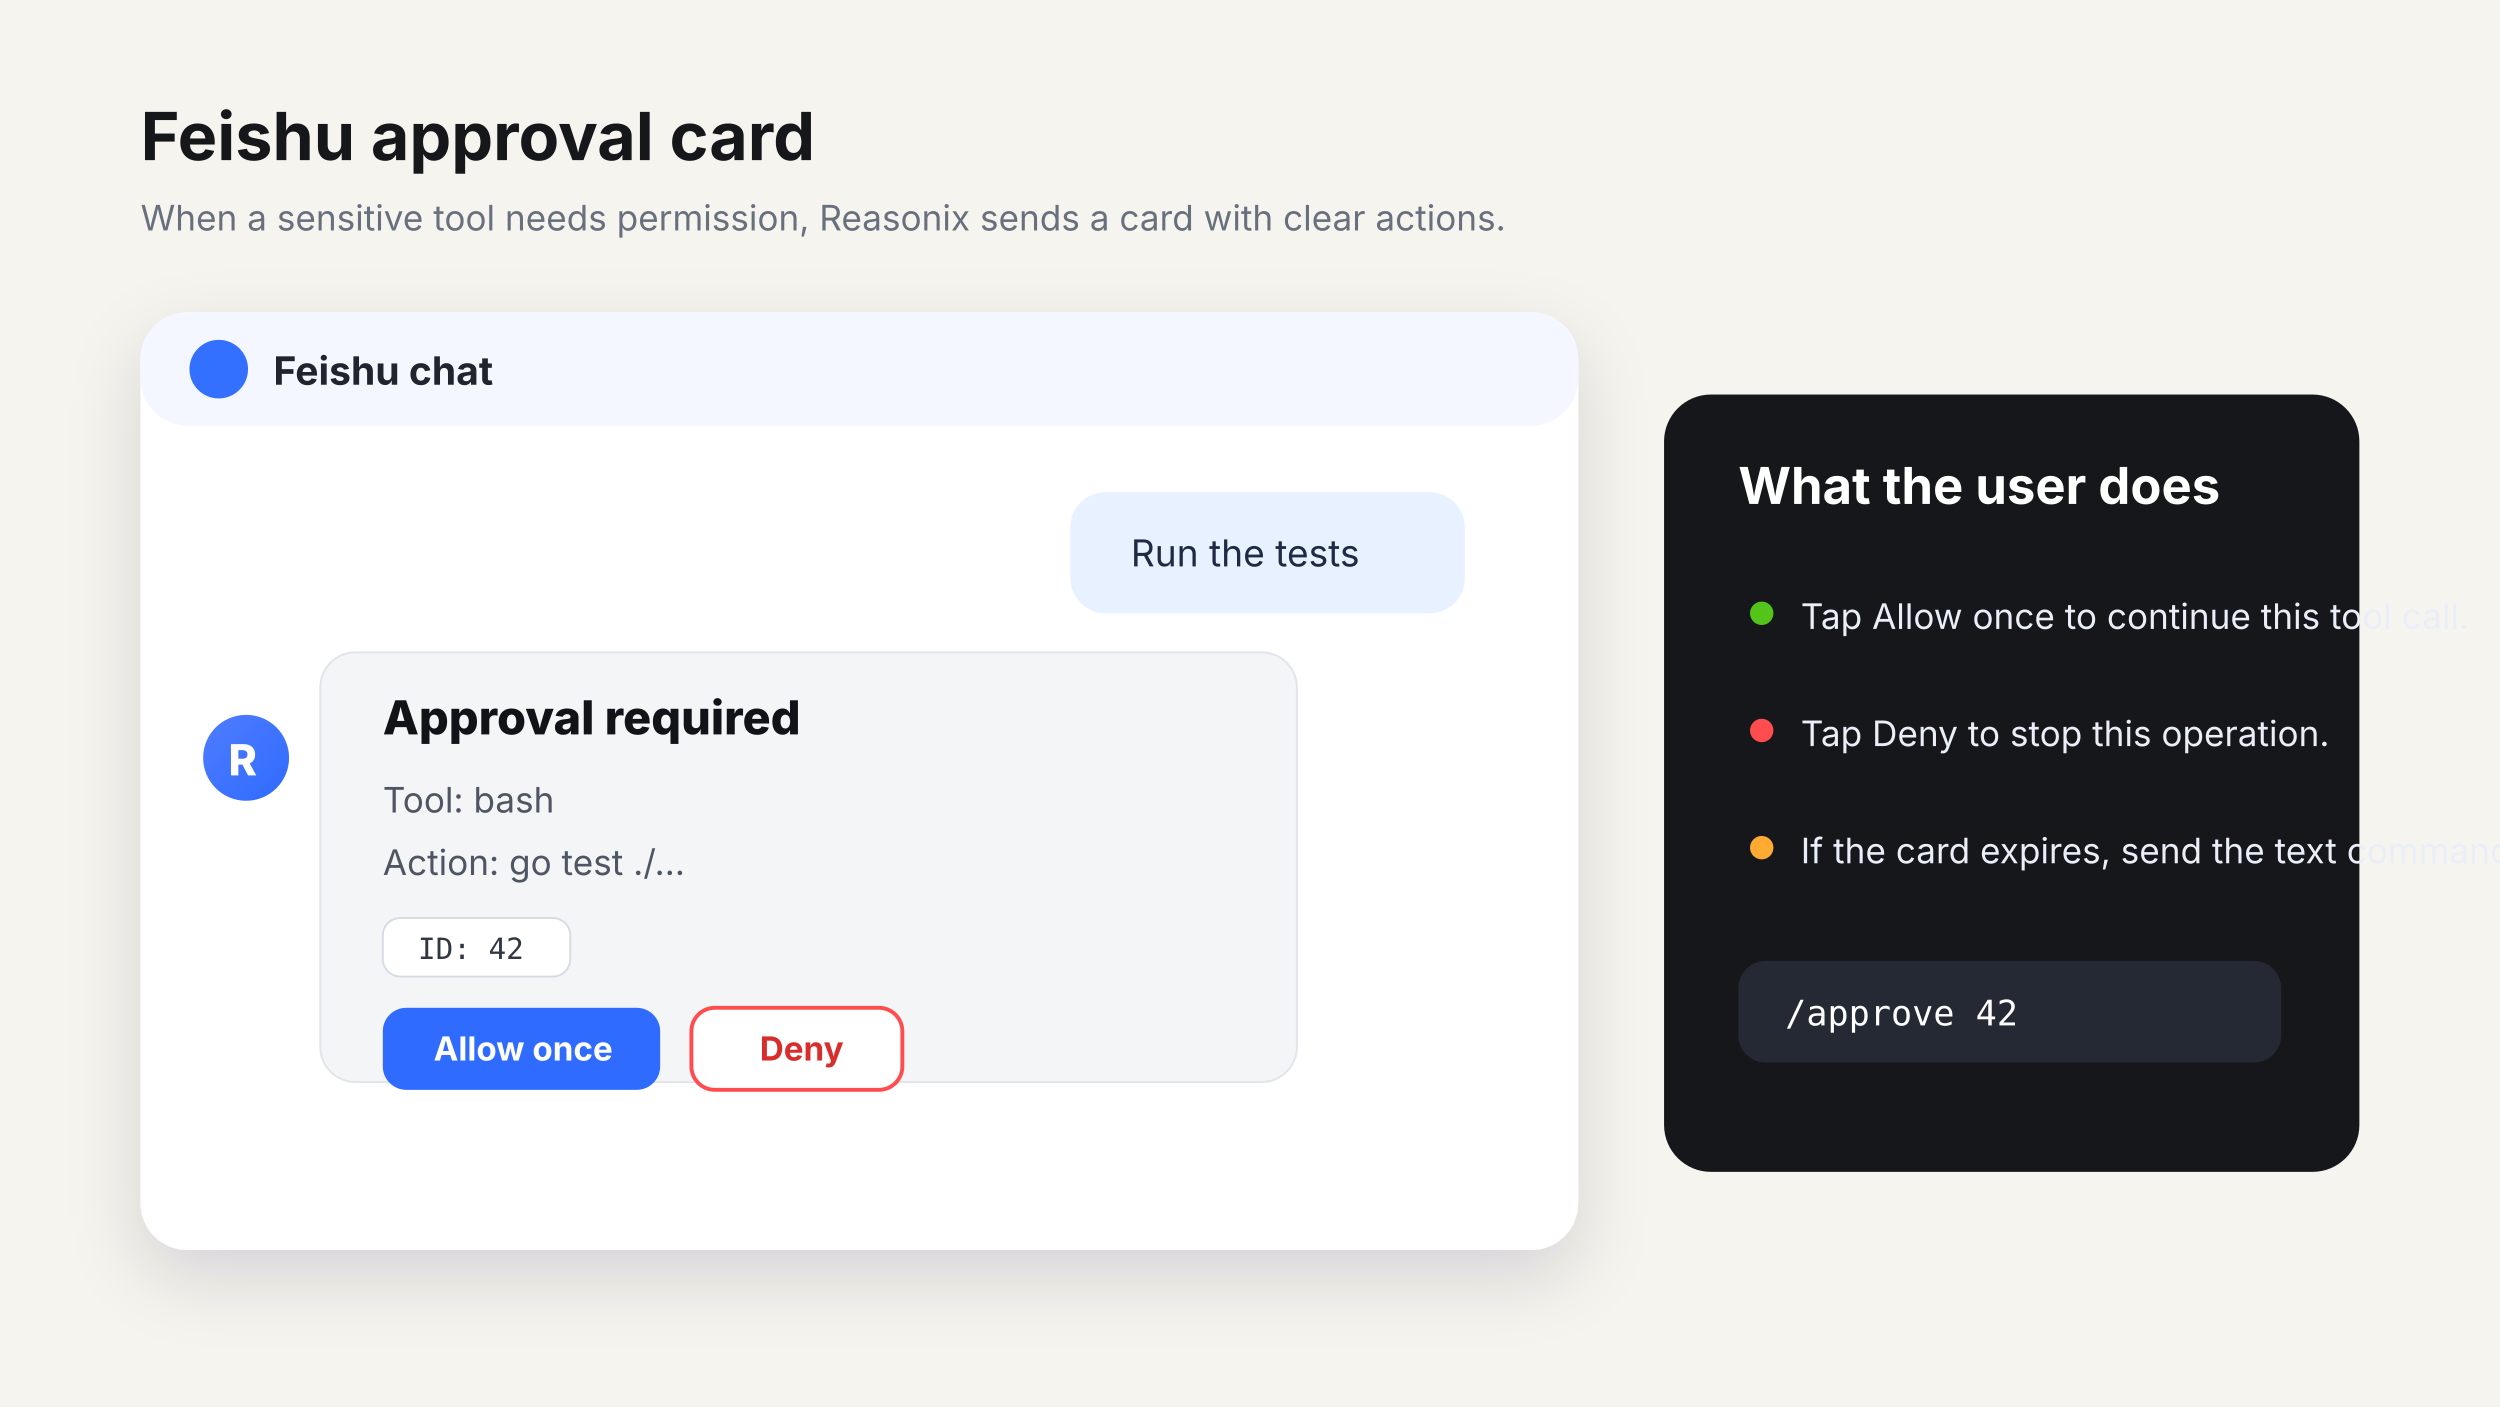
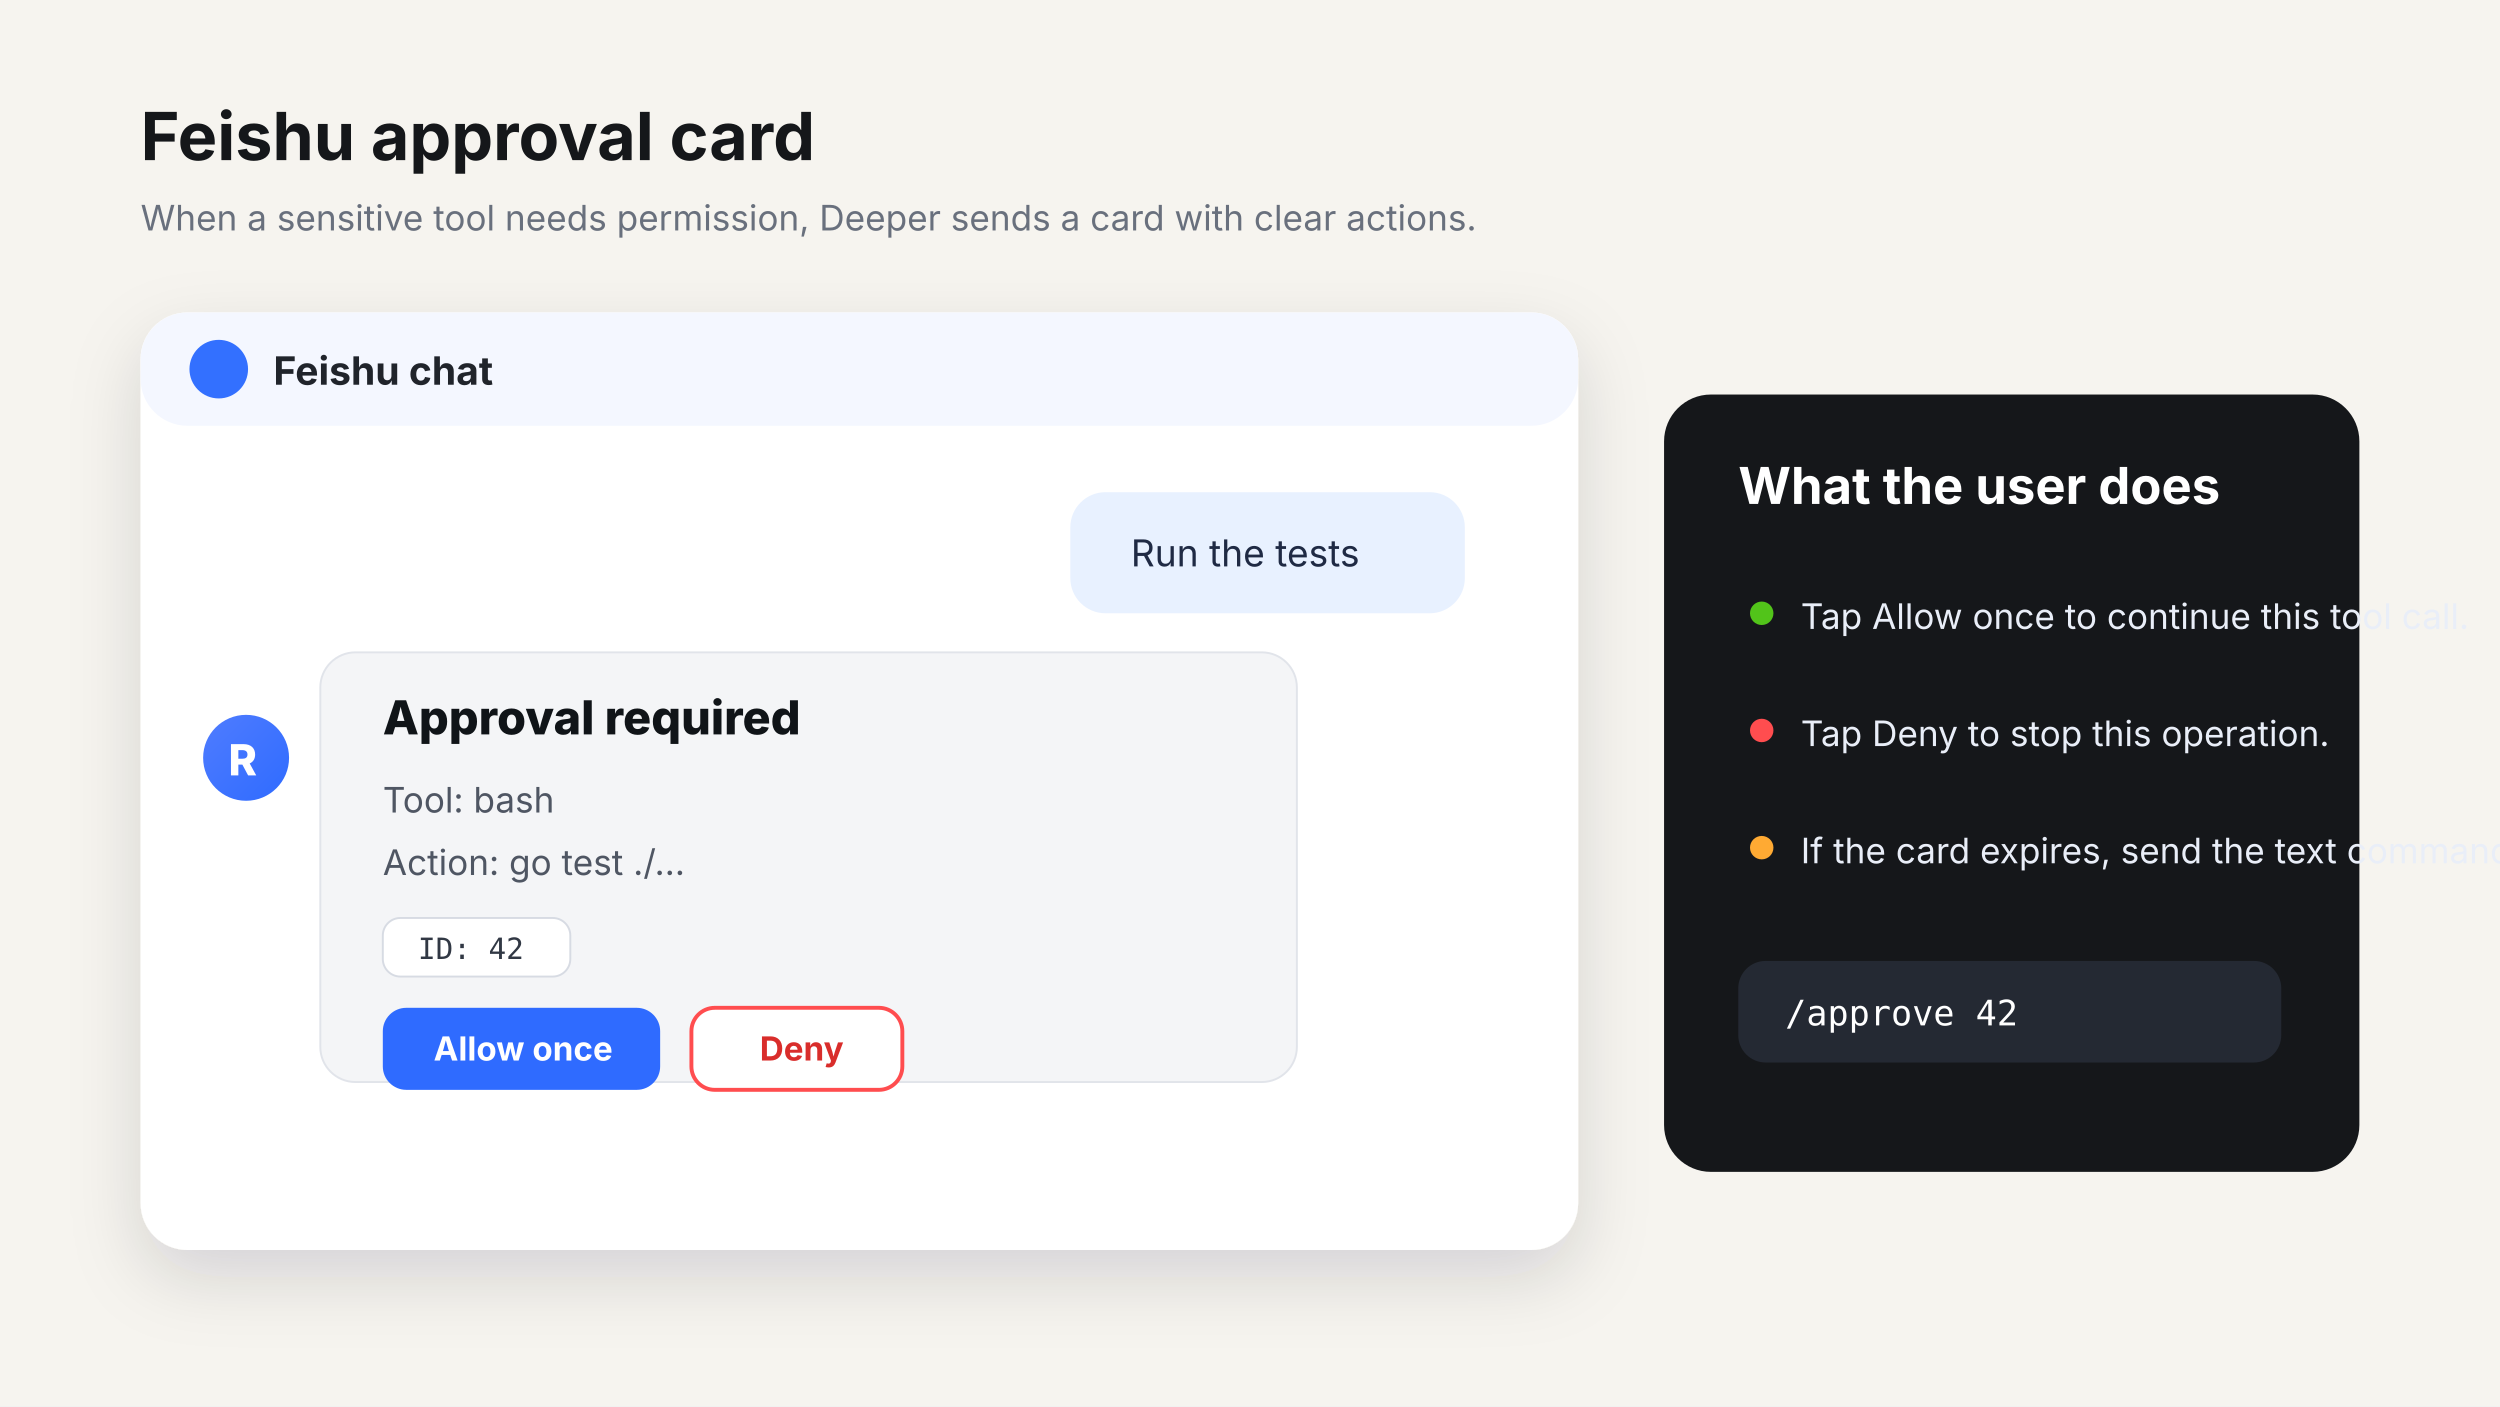
<svg xmlns="http://www.w3.org/2000/svg" width="1280" height="720" viewBox="0 0 1280 720" role="img" aria-labelledby="title desc">
  <defs>
    <filter id="shadow" x="-20%" y="-20%" width="140%" height="140%">
      <feDropShadow dx="0" dy="14" stdDeviation="18" flood-color="#111827" flood-opacity="0.14" />
    </filter>
    <linearGradient id="blue" x1="0" x2="1" y1="0" y2="1">
      <stop offset="0" stop-color="#4f7cff" />
      <stop offset="1" stop-color="#2f6bff" />
    </linearGradient>
  </defs>
  <rect width="1280" height="720" rx="0" fill="#f6f4ef" />
  <text x="72" y="82" fill="#15171a" font-family="Inter, Arial, sans-serif" font-size="34" font-weight="750">Feishu approval card</text>
-   <text x="72" y="118" fill="#69707d" font-family="Inter, Arial, sans-serif" font-size="18">When a sensitive tool needs permission, Reasonix sends a card with clear actions.</text>
+   <text x="72" y="118" fill="#69707d" font-family="Inter, Arial, sans-serif" font-size="18">When a sensitive tool needs permission, Deeper sends a card with clear actions.</text>
  <rect x="72" y="160" width="736" height="480" rx="24" fill="#ffffff" filter="url(#shadow)" />
  <rect x="72" y="160" width="736" height="58" rx="24" fill="#f4f7ff" />
  <circle cx="112" cy="189" r="15" fill="#3370ff" />
  <text x="140" y="197" fill="#20242b" font-family="Inter, Arial, sans-serif" font-size="20" font-weight="700">Feishu chat</text>
  <rect x="548" y="252" width="202" height="62" rx="18" fill="#e8f1ff" />
  <text x="579" y="290" fill="#1f2a44" font-family="Inter, Arial, sans-serif" font-size="19">Run the tests</text>
  <circle cx="126" cy="388" r="22" fill="url(#blue)" />
  <text x="117" y="397" fill="#ffffff" font-family="Inter, Arial, sans-serif" font-size="22" font-weight="760">R</text>
  <rect x="164" y="334" width="500" height="220" rx="18" fill="#f4f5f7" stroke="#e1e4ea" />
  <text x="196" y="376" fill="#101418" font-family="Inter, Arial, sans-serif" font-size="24" font-weight="760">Approval required</text>
  <text x="196" y="416" fill="#4f5663" font-family="Inter, Arial, sans-serif" font-size="18">Tool: bash</text>
  <text x="196" y="448" fill="#4f5663" font-family="Inter, Arial, sans-serif" font-size="18">Action: go test ./...</text>
  <rect x="196" y="470" width="96" height="30" rx="9" fill="#ffffff" stroke="#d7dbe3" />
  <text x="214" y="491" fill="#313844" font-family="Menlo, Consolas, monospace" font-size="15">ID: 42</text>
  <rect x="196" y="516" width="142" height="42" rx="12" fill="#2f6bff" />
  <text x="222" y="543" fill="#ffffff" font-family="Inter, Arial, sans-serif" font-size="17" font-weight="700">Allow once</text>
  <rect x="354" y="516" width="108" height="42" rx="12" fill="#ffffff" stroke="#ff4d4f" stroke-width="2" />
  <text x="389" y="543" fill="#d92d2b" font-family="Inter, Arial, sans-serif" font-size="17" font-weight="700">Deny</text>
  <rect x="852" y="202" width="356" height="398" rx="24" fill="#15171a" />
  <text x="890" y="258" fill="#ffffff" font-family="Inter, Arial, sans-serif" font-size="26" font-weight="750">What the user does</text>
  <circle cx="902" cy="314" r="6" fill="#52c41a" />
  <text x="922" y="322" fill="#e9eef8" font-family="Inter, Arial, sans-serif" font-size="18">Tap Allow once to continue this tool call.</text>
  <circle cx="902" cy="374" r="6" fill="#ff4d4f" />
  <text x="922" y="382" fill="#e9eef8" font-family="Inter, Arial, sans-serif" font-size="18">Tap Deny to stop this operation.</text>
  <circle cx="902" cy="434" r="6" fill="#ffaa33" />
  <text x="922" y="442" fill="#e9eef8" font-family="Inter, Arial, sans-serif" font-size="18">If the card expires, send the text command.</text>
  <rect x="890" y="492" width="278" height="52" rx="14" fill="#242933" />
  <text x="914" y="525" fill="#ffffff" font-family="Menlo, Consolas, monospace" font-size="18">/approve 42</text>
</svg>
